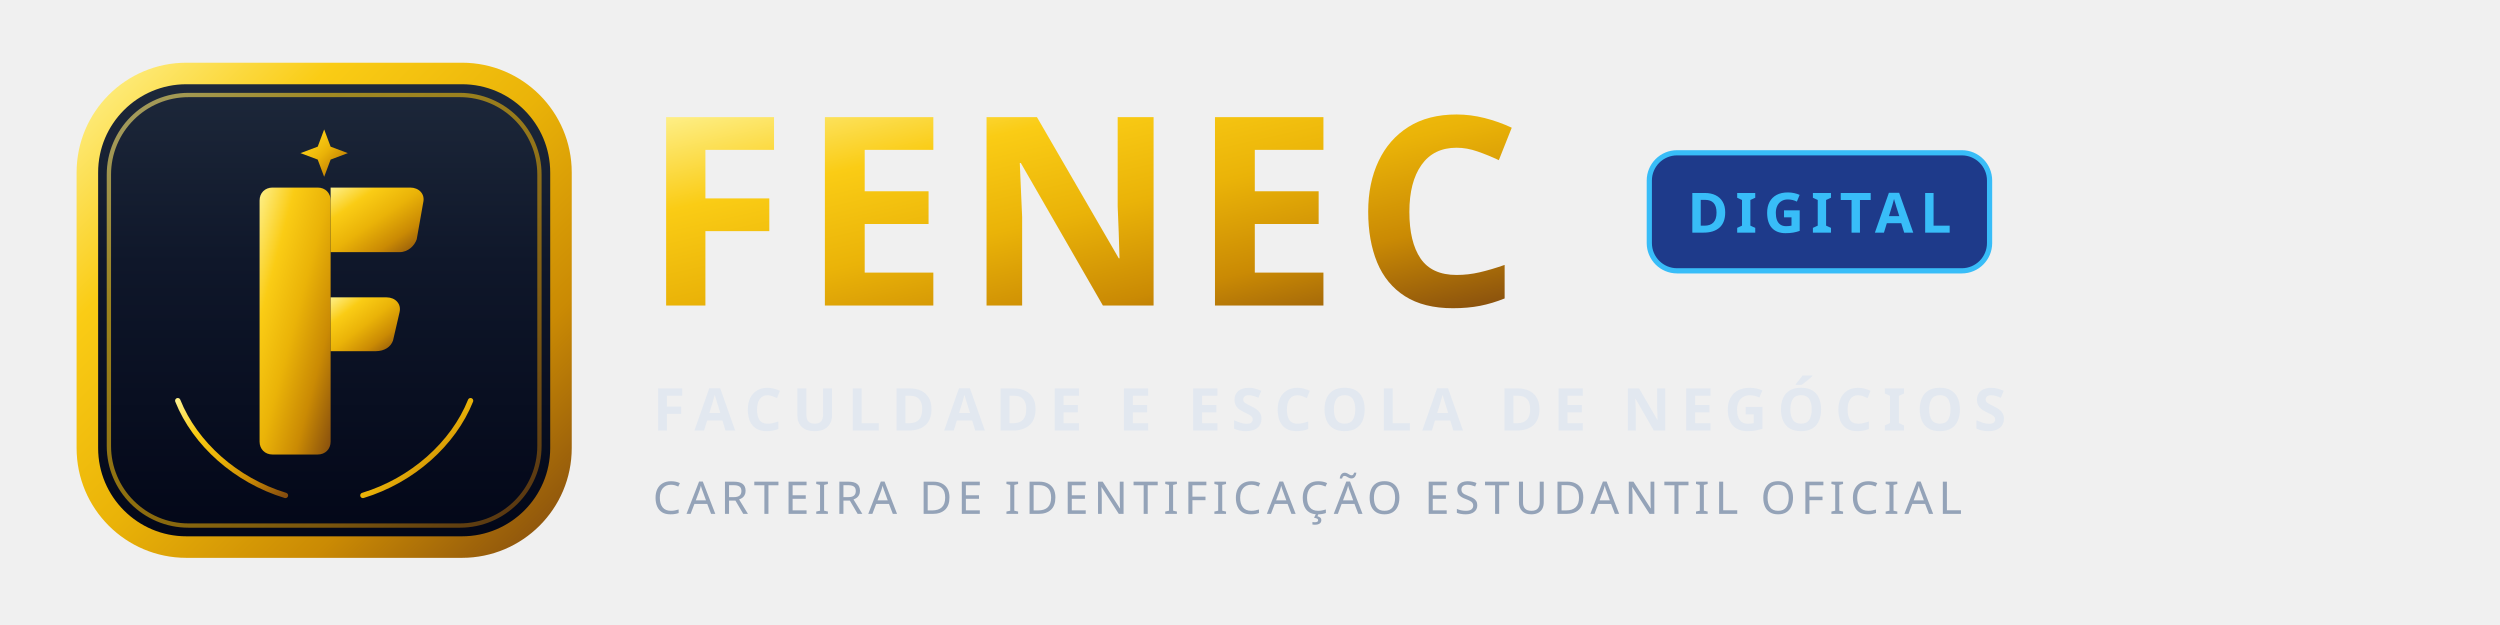
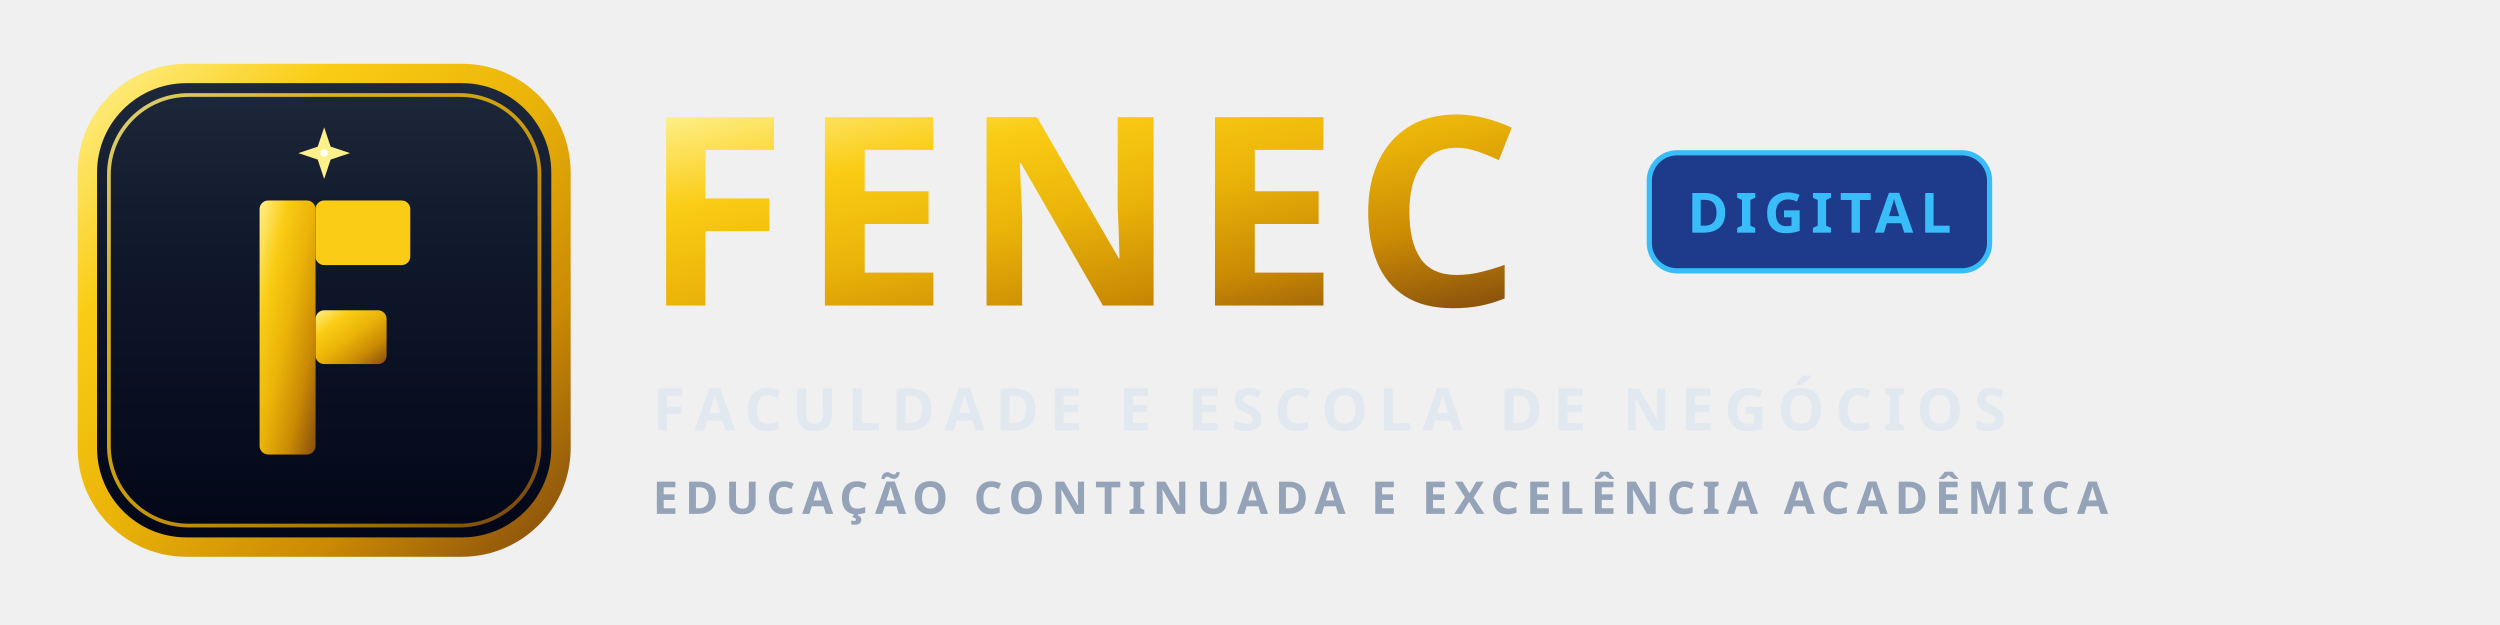
<svg xmlns="http://www.w3.org/2000/svg" viewBox="0 0 720 180" fill="none">
  <defs>
    <linearGradient id="sqGoldH" x1="0%" y1="0%" x2="100%" y2="100%">
      <stop offset="0%" stop-color="#FEF08A" />
      <stop offset="25%" stop-color="#FACC15" />
      <stop offset="50%" stop-color="#EAB308" />
      <stop offset="75%" stop-color="#CA8A04" />
      <stop offset="100%" stop-color="#854D0E" />
    </linearGradient>
    <linearGradient id="sqNavyH" x1="0%" y1="0%" x2="0%" y2="100%">
      <stop offset="0%" stop-color="#1E293B" />
      <stop offset="40%" stop-color="#0F172A" />
      <stop offset="100%" stop-color="#020617" />
    </linearGradient>
  </defs>
  <g transform="translate(14, 10) scale(0.31)">
-     <rect x="36" y="36" width="440" height="440" rx="92" fill="url(#sqNavyH)" stroke="url(#sqGoldH)" stroke-width="20" />
-     <rect x="56" y="56" width="400" height="400" rx="74" fill="none" stroke="url(#sqGoldH)" stroke-width="4" stroke-opacity="0.6" />
+     <rect x="36" y="36" width="440" height="440" rx="92" fill="url(#sqNavyH)" stroke="url(#sqGoldH)" stroke-width="18" />
+     <rect x="56" y="56" width="400" height="400" rx="74" fill="none" stroke="url(#sqGoldH)" stroke-width="3.5" stroke-opacity="0.85" />
    <g transform="translate(256, 110)">
-       <path d="M0 -22 L6 -6 L22 0 L6 6 L0 22 L-6 6 L-22 0 L-6 -6 Z" fill="url(#sqGoldH)" />
+       <path d="M0 -24 L6 -6 L24 0 L6 6 L0 24 L-6 6 L-24 0 L-6 -6 Z" fill="#FEF08A" />
+       <circle cx="0" cy="0" r="3.5" fill="#FFFFFF" opacity="0.95" />
    </g>
-     <g transform="translate(182, 142)">
-       <path d="M14 12 C14 5 19 0 26 0 L68 0 C75 0 80 5 80 12 L80 236 C80 243 75 248 68 248 L26 248 C19 248 14 243 14 236 Z" fill="url(#sqGoldH)" />
-       <path d="M80 0 L154 0 C162 0 168 6 166 14 L160 48 C158 54 152 60 144 60 L80 60 Z" fill="url(#sqGoldH)" />
-       <path d="M80 102 L132 102 C140 102 146 108 144 116 L138 142 C136 148 130 152 122 152 L80 152 Z" fill="url(#sqGoldH)" />
+     <g>
+       <rect x="196" y="154" width="52" height="236" rx="8" fill="url(#sqGoldH)" />
+       <rect x="248" y="154" width="88" height="60" rx="8" fill="#FACC15" />
+       <rect x="248" y="256" width="66" height="50" rx="8" fill="url(#sqGoldH)" />
    </g>
-     <path d="M120 340 C136 380 174 414 220 428" fill="none" stroke="url(#sqGoldH)" stroke-width="5" stroke-linecap="round" />
-     <path d="M392 340 C376 380 338 414 292 428" fill="none" stroke="url(#sqGoldH)" stroke-width="5" stroke-linecap="round" />
  </g>
  <text x="185" y="88" font-family="'Plus Jakarta Sans', system-ui, sans-serif" font-weight="900" font-size="76" letter-spacing="4" fill="url(#sqGoldH)">
    FENEC
  </text>
  <rect x="475" y="44" width="98" height="34" rx="8" fill="#1E3A8A" stroke="#38BDF8" stroke-width="1.5" />
  <text x="524" y="67" font-family="'Plus Jakarta Sans', system-ui, sans-serif" font-weight="800" font-size="16" letter-spacing="2" fill="#38BDF8" text-anchor="middle">
    DIGITAL
  </text>
  <text x="188" y="124" font-family="'Plus Jakarta Sans', system-ui, sans-serif" font-weight="700" font-size="17" letter-spacing="3" fill="#E2E8F0">
    FACULDADE E ESCOLA DE NEGÓCIOS
  </text>
-   <text x="188" y="148" font-family="'Plus Jakarta Sans', system-ui, sans-serif" font-weight="500" font-size="13" letter-spacing="1.5" fill="#94A3B8">
-     CARTEIRA DE IDENTIFICAÇÃO ESTUDANTIL OFICIAL
+   <text x="188" y="148" font-family="'Plus Jakarta Sans', system-ui, sans-serif" font-weight="600" font-size="13" letter-spacing="2" fill="#94A3B8">
+     EDUCAÇÃO CONTINUADA E EXCELÊNCIA ACADÊMICA
  </text>
</svg>
